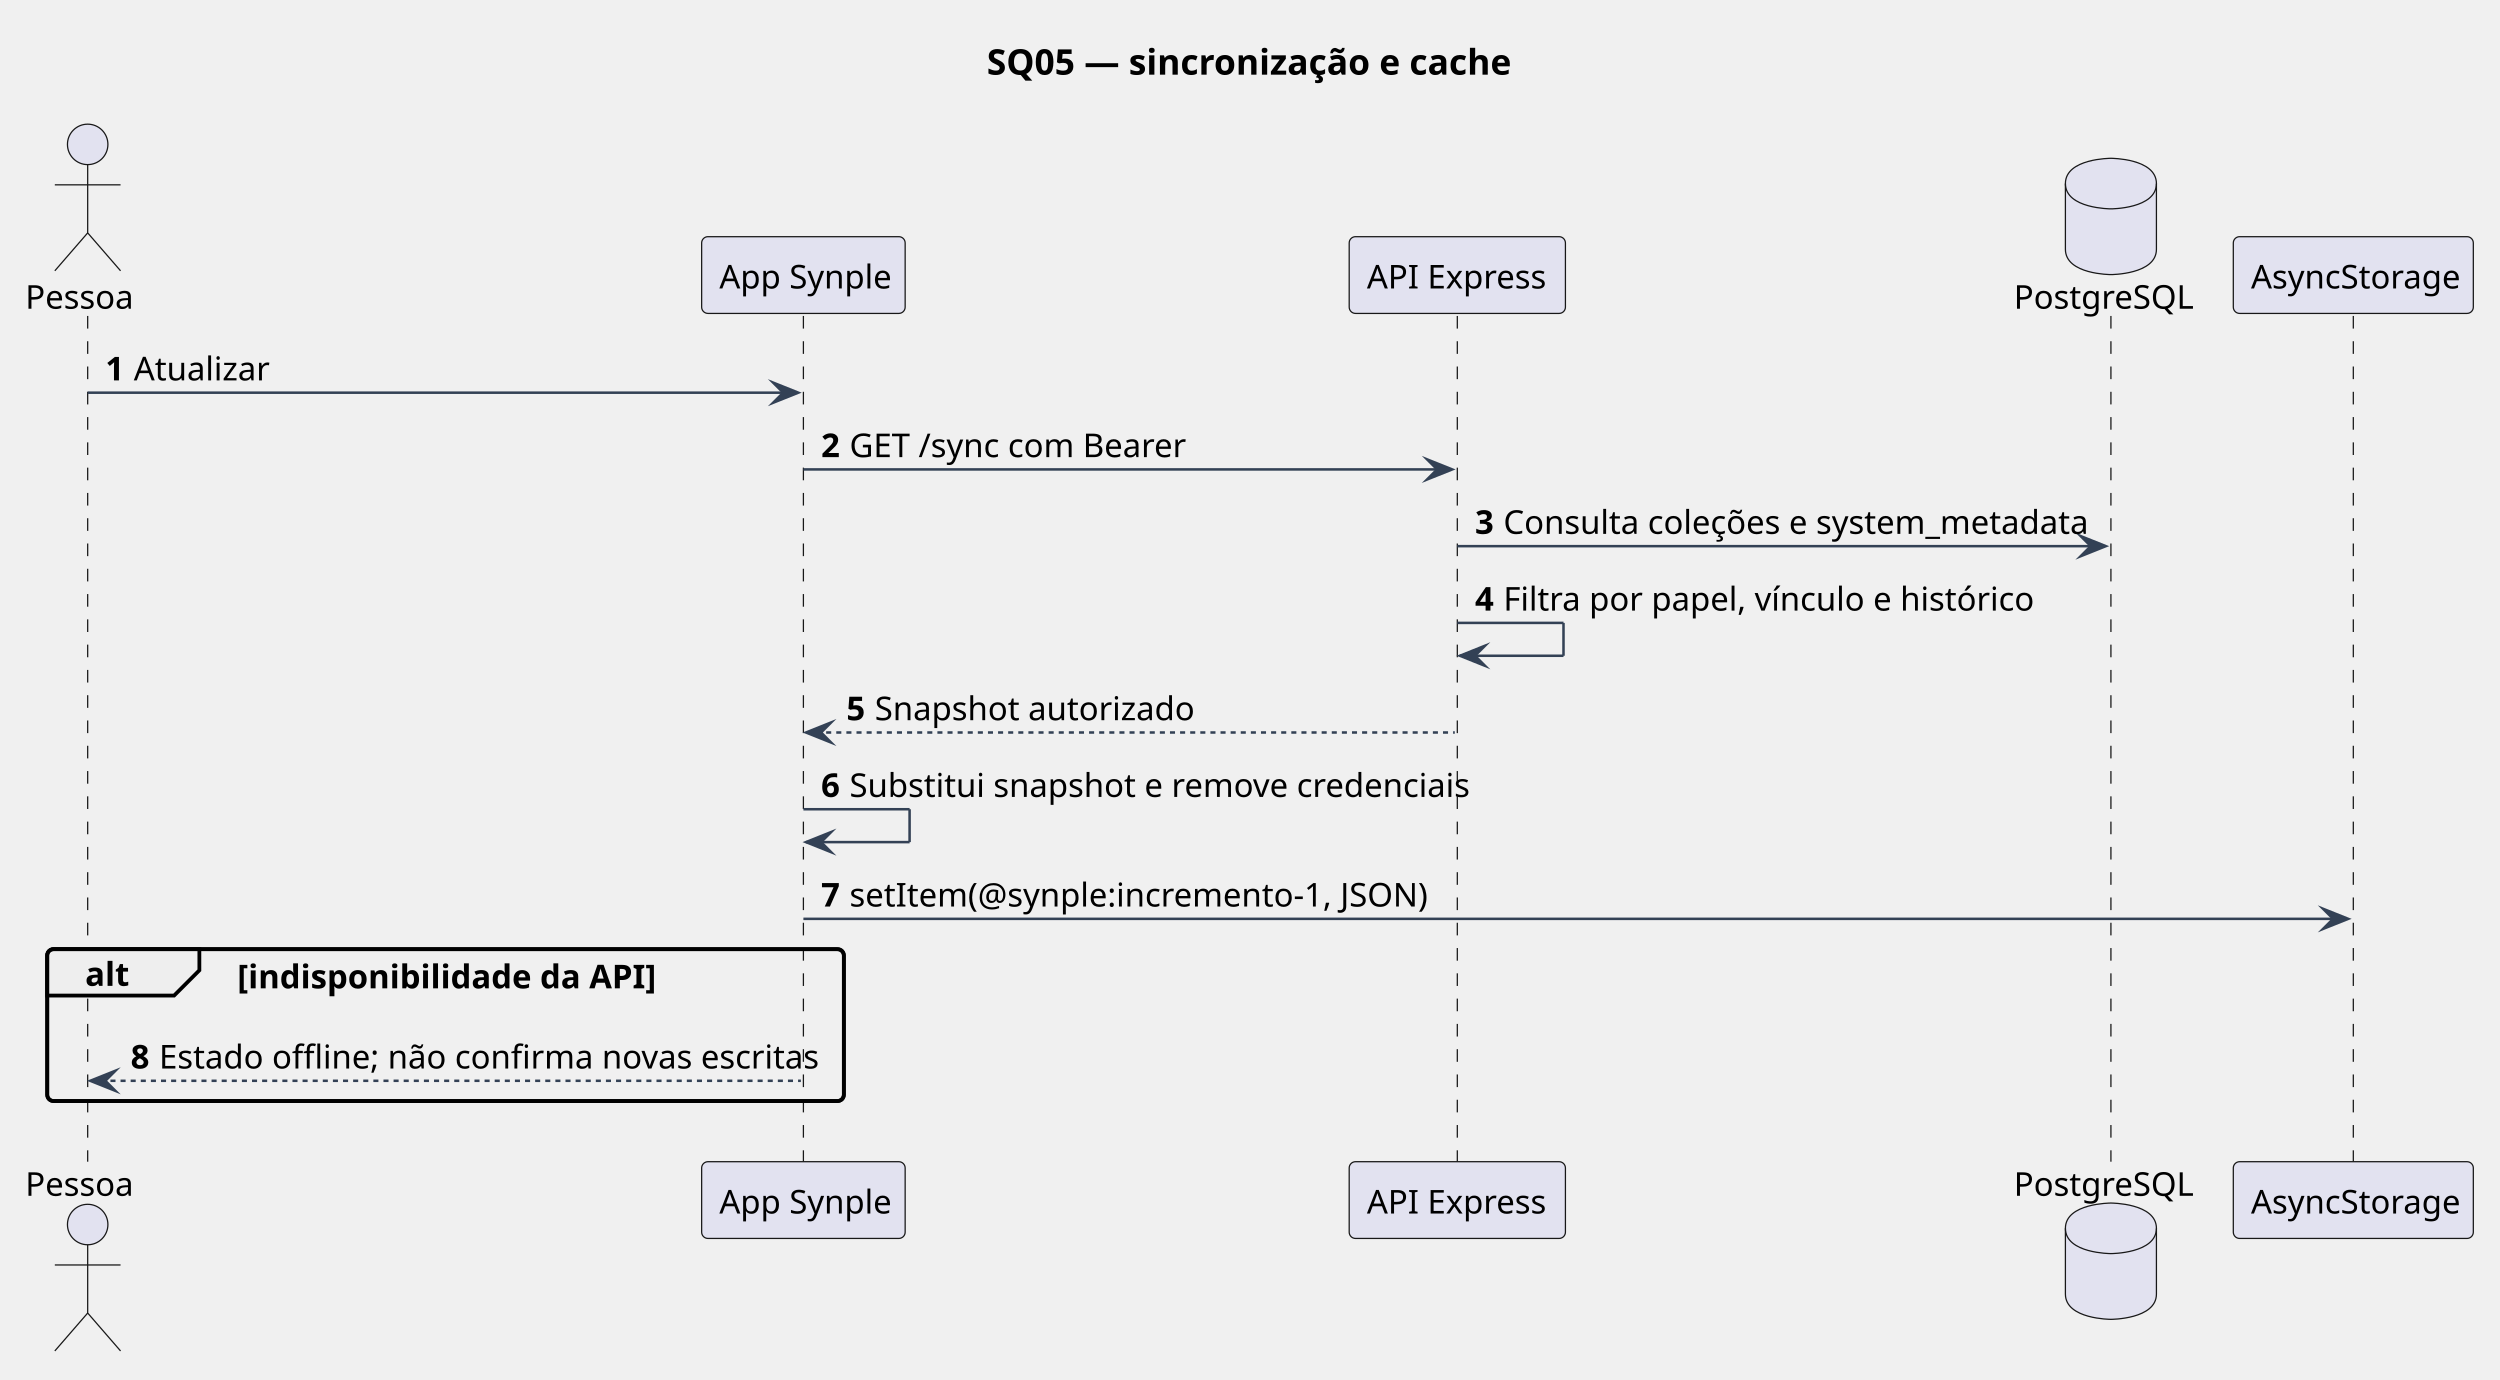
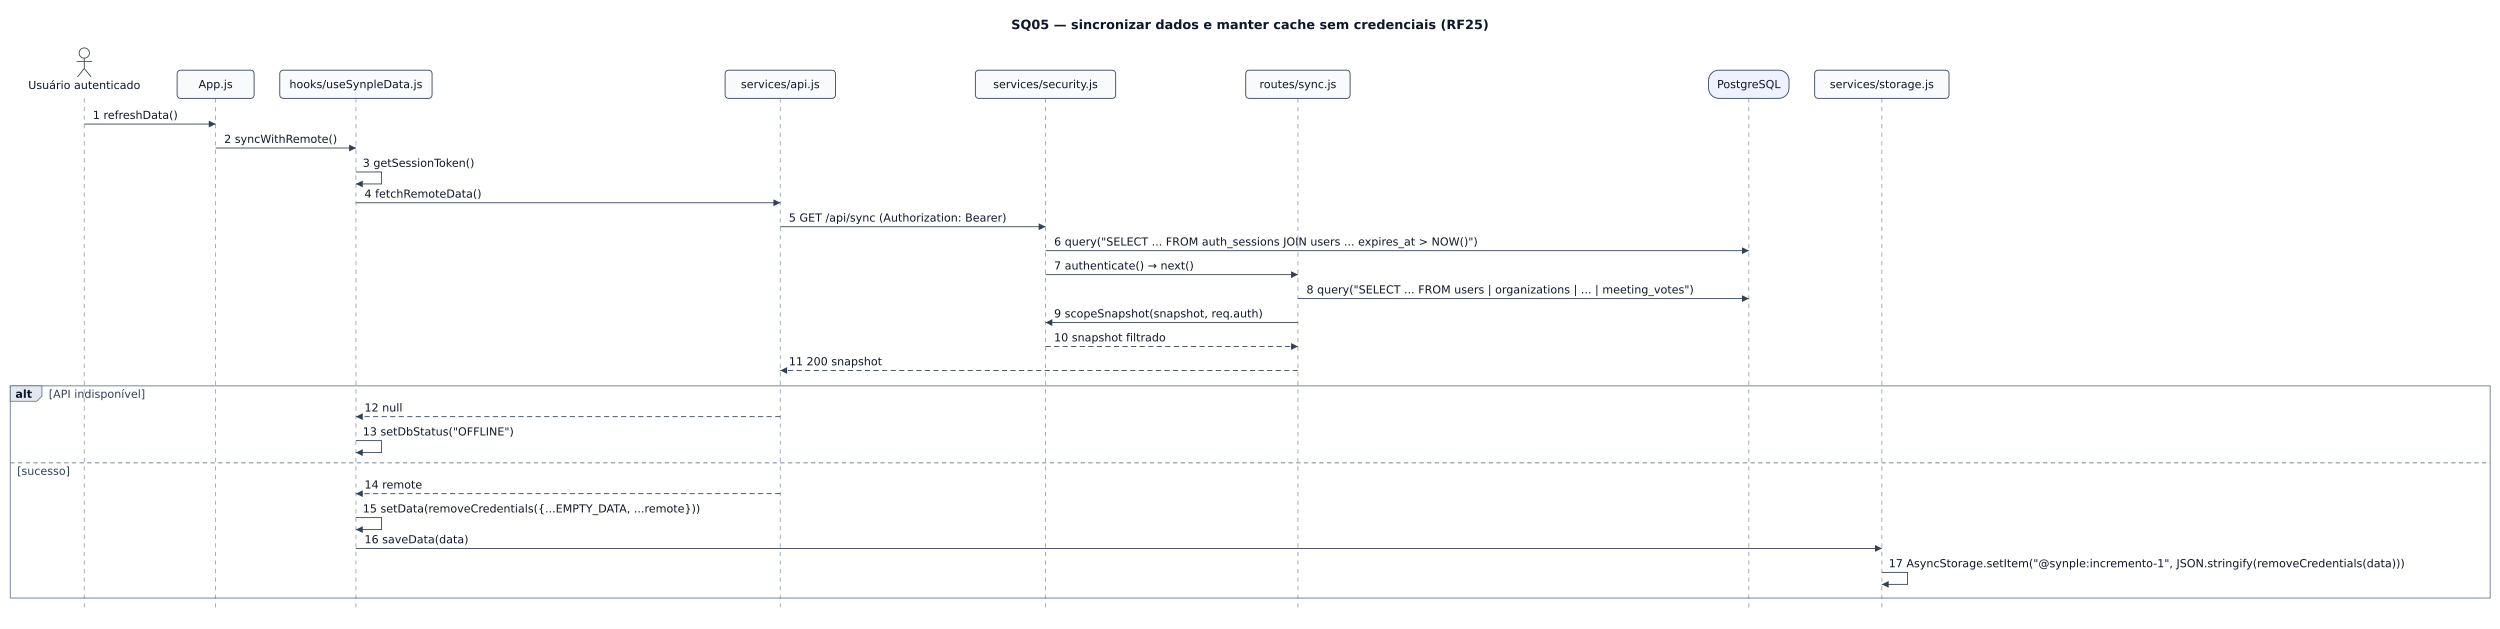
- <svg xmlns="http://www.w3.org/2000/svg" version="1.1" data-diagram-type="SEQUENCE" style="width:1339px;height:739px;background:#FFFFFF;" width="1339.271px" height="739.375px" viewBox="0 0 1339 739" zoomAndPan="magnify" preserveAspectRatio="none" contentStyleType="text/css">
-   <defs />
-   <g font-family="sans-serif" lengthAdjust="spacing">
-     <g class="title" data-source-line="11">
-       <text x="528.535" y="39.993" fill="#000" font-size="18.958" textLength="279.83" font-weight="700">SQ05 — sincronização e cache</text>
-     </g>
-     <rect x="25.296" y="508.384" width="426.672" height="81.324" fill="none" style="stroke:#000;stroke-width:2.031;" rx="3.385" ry="3.385" />
-     <g class="participant-lifeline" data-qualified-name="Pessoa" data-entity-uid="part1" id="part1-lifeline" data-source-line="13">
-       <g>
-         <rect x="42.223" y="169.218" width="10.833" height="452.99" fill="#000" fill-opacity="0" />
-         <line x1="46.963" y1="169.218" x2="46.963" y2="622.208" style="stroke:#181818;stroke-width:0.677;stroke-dasharray:6.771,6.771;" />
-       </g>
-     </g>
-     <g class="participant-lifeline" data-qualified-name="App" data-entity-uid="part2" id="part2-lifeline" data-source-line="14">
-       <g>
-         <rect x="425.562" y="169.218" width="10.833" height="452.99" fill="#000" fill-opacity="0" />
-         <line x1="430.301" y1="169.218" x2="430.301" y2="622.208" style="stroke:#181818;stroke-width:0.677;stroke-dasharray:6.771,6.771;" />
-       </g>
-     </g>
-     <g class="participant-lifeline" data-qualified-name="API" data-entity-uid="part3" id="part3-lifeline" data-source-line="15">
-       <g>
-         <rect x="775.794" y="169.218" width="10.833" height="452.99" fill="#000" fill-opacity="0" />
-         <line x1="780.534" y1="169.218" x2="780.534" y2="622.208" style="stroke:#181818;stroke-width:0.677;stroke-dasharray:6.771,6.771;" />
-       </g>
-     </g>
-     <g class="participant-lifeline" data-qualified-name="DB" data-entity-uid="part4" id="part4-lifeline" data-source-line="16">
-       <g>
-         <rect x="1125.867" y="169.218" width="10.833" height="452.99" fill="#000" fill-opacity="0" />
-         <line x1="1130.607" y1="169.218" x2="1130.607" y2="622.208" style="stroke:#181818;stroke-width:0.677;stroke-dasharray:6.771,6.771;" />
-       </g>
-     </g>
-     <g class="participant-lifeline" data-qualified-name="AsyncStorage" data-entity-uid="part5" id="part5-lifeline" data-source-line="17">
-       <g>
-         <rect x="1255.696" y="169.218" width="10.833" height="452.99" fill="#000" fill-opacity="0" />
-         <line x1="1260.435" y1="169.218" x2="1260.435" y2="622.208" style="stroke:#181818;stroke-width:0.677;stroke-dasharray:6.771,6.771;" />
-       </g>
-     </g>
-     <g class="participant participant-head" data-qualified-name="Pessoa" data-entity-uid="part1" id="part1-head" data-source-line="13">
-       <text x="13.542" y="165.35" fill="#000" font-size="17.604" textLength="58.718">Pessoa</text>
-       <ellipse cx="46.963" cy="77.336" rx="10.833" ry="10.833" fill="#E2E2F0" style="stroke:#181818;stroke-width:0.677;" />
-       <path d="M46.963,88.169 L46.963,124.731 M29.359,99.002 L64.567,99.002 M46.963,124.731 L29.359,145.044 M46.963,124.731 L64.567,145.044" style="stroke:#181818;stroke-width:0.677;" fill="none" />
-     </g>
-     <g class="participant participant-head" data-qualified-name="App" data-entity-uid="part2" id="part2-head" data-source-line="14">
-       <rect x="375.802" y="126.763" width="108.999" height="41.101" fill="#E2E2F0" style="stroke:#181818;stroke-width:0.677;" rx="3.385" ry="3.385" />
-       <text x="385.281" y="154.516" fill="#000" font-size="17.604" textLength="90.041">App Synple</text>
-     </g>
-     <g class="participant participant-head" data-qualified-name="API" data-entity-uid="part3" id="part3-head" data-source-line="15">
-       <rect x="722.626" y="126.763" width="115.816" height="41.101" fill="#E2E2F0" style="stroke:#181818;stroke-width:0.677;" rx="3.385" ry="3.385" />
-       <text x="732.105" y="154.516" fill="#000" font-size="17.604" textLength="96.857">API Express</text>
-     </g>
-     <g class="participant participant-head" data-qualified-name="DB" data-entity-uid="part4" id="part4-head" data-source-line="16">
-       <text x="1078.597" y="165.35" fill="#000" font-size="17.604" textLength="95.895">PostgreSQL</text>
-       <path d="M1106.232,98.325 C1106.232,84.784 1130.607,84.784 1130.607,84.784 C1130.607,84.784 1154.982,84.784 1154.982,98.325 L1154.982,133.534 C1154.982,147.075 1130.607,147.075 1130.607,147.075 C1130.607,147.075 1106.232,147.075 1106.232,133.534 L1106.232,98.325" style="stroke:#181818;stroke-width:0.677;" fill="#E2E2F0" />
-       <path d="M1106.232,98.325 C1106.232,111.867 1130.607,111.867 1130.607,111.867 C1130.607,111.867 1154.982,111.867 1154.982,98.325" style="stroke:#181818;stroke-width:0.677;" fill="none" />
-     </g>
-     <g class="participant participant-head" data-qualified-name="AsyncStorage" data-entity-uid="part5" id="part5-head" data-source-line="17">
-       <rect x="1196.158" y="126.763" width="128.555" height="41.101" fill="#E2E2F0" style="stroke:#181818;stroke-width:0.677;" rx="3.385" ry="3.385" />
-       <text x="1205.637" y="154.516" fill="#000" font-size="17.604" textLength="109.596">AsyncStorage</text>
-     </g>
-     <g class="participant participant-tail" data-qualified-name="Pessoa" data-entity-uid="part1" id="part1-tail" data-source-line="13">
-       <text x="13.542" y="640.482" fill="#000" font-size="17.604" textLength="58.718">Pessoa</text>
-       <ellipse cx="46.963" cy="655.861" rx="10.833" ry="10.833" fill="#E2E2F0" style="stroke:#181818;stroke-width:0.677;" />
-       <path d="M46.963,666.694 L46.963,703.257 M29.359,677.528 L64.567,677.528 M46.963,703.257 L29.359,723.569 M46.963,703.257 L64.567,723.569" style="stroke:#181818;stroke-width:0.677;" fill="none" />
-     </g>
-     <g class="participant participant-tail" data-qualified-name="App" data-entity-uid="part2" id="part2-tail" data-source-line="14">
-       <rect x="375.802" y="622.208" width="108.999" height="41.101" fill="#E2E2F0" style="stroke:#181818;stroke-width:0.677;" rx="3.385" ry="3.385" />
-       <text x="385.281" y="649.962" fill="#000" font-size="17.604" textLength="90.041">App Synple</text>
-     </g>
-     <g class="participant participant-tail" data-qualified-name="API" data-entity-uid="part3" id="part3-tail" data-source-line="15">
-       <rect x="722.626" y="622.208" width="115.816" height="41.101" fill="#E2E2F0" style="stroke:#181818;stroke-width:0.677;" rx="3.385" ry="3.385" />
-       <text x="732.105" y="649.962" fill="#000" font-size="17.604" textLength="96.857">API Express</text>
-     </g>
-     <g class="participant participant-tail" data-qualified-name="DB" data-entity-uid="part4" id="part4-tail" data-source-line="16">
-       <text x="1078.597" y="640.482" fill="#000" font-size="17.604" textLength="95.895">PostgreSQL</text>
-       <path d="M1106.232,657.892 C1106.232,644.351 1130.607,644.351 1130.607,644.351 C1130.607,644.351 1154.982,644.351 1154.982,657.892 L1154.982,693.101 C1154.982,706.642 1130.607,706.642 1130.607,706.642 C1130.607,706.642 1106.232,706.642 1106.232,693.101 L1106.232,657.892" style="stroke:#181818;stroke-width:0.677;" fill="#E2E2F0" />
-       <path d="M1106.232,657.892 C1106.232,671.434 1130.607,671.434 1130.607,671.434 C1130.607,671.434 1154.982,671.434 1154.982,657.892" style="stroke:#181818;stroke-width:0.677;" fill="none" />
-     </g>
-     <g class="participant participant-tail" data-qualified-name="AsyncStorage" data-entity-uid="part5" id="part5-tail" data-source-line="17">
-       <rect x="1196.158" y="622.208" width="128.555" height="41.101" fill="#E2E2F0" style="stroke:#181818;stroke-width:0.677;" rx="3.385" ry="3.385" />
-       <text x="1205.637" y="649.962" fill="#000" font-size="17.604" textLength="109.596">AsyncStorage</text>
-     </g>
-     <g class="message" data-entity-1="part1" data-entity-2="part2" id="msg1" data-source-line="18">
-       <polygon points="414.051,204.902,427.593,210.319,414.051,215.736,419.468,210.319" fill="#334155" style="stroke:#334155;stroke-width:1.354;stroke-linejoin:miter;stroke-miterlimit:10;" />
-       <line x1="46.963" y1="210.319" x2="422.176" y2="210.319" style="stroke:#334155;stroke-width:1.354;" />
-       <text x="56.442" y="203.743" fill="#000" font-size="17.604" font-weight="700">1</text>
-       <text x="71.65" y="203.743" fill="#000" font-size="17.604" textLength="68.491">Atualizar</text>
-     </g>
-     <g class="message" data-entity-1="part2" data-entity-2="part3" id="msg2" data-source-line="19">
-       <polygon points="764.284,246.003,777.826,251.42,764.284,256.837,769.701,251.42" fill="#334155" style="stroke:#334155;stroke-width:1.354;stroke-linejoin:miter;stroke-miterlimit:10;" />
-       <line x1="430.301" y1="251.42" x2="772.409" y2="251.42" style="stroke:#334155;stroke-width:1.354;" />
-       <text x="439.781" y="244.844" fill="#000" font-size="17.604" font-weight="700">2</text>
-       <text x="454.988" y="244.844" fill="#000" font-size="17.604" textLength="178.044">GET /sync com Bearer</text>
-     </g>
-     <g class="message" data-entity-1="part3" data-entity-2="part4" id="msg3" data-source-line="20">
-       <polygon points="1114.357,287.104,1127.898,292.521,1114.357,297.938,1119.773,292.521" fill="#334155" style="stroke:#334155;stroke-width:1.354;stroke-linejoin:miter;stroke-miterlimit:10;" />
-       <line x1="780.534" y1="292.521" x2="1122.482" y2="292.521" style="stroke:#334155;stroke-width:1.354;" />
-       <text x="790.013" y="285.945" fill="#000" font-size="17.604" font-weight="700">3</text>
-       <text x="805.22" y="285.945" fill="#000" font-size="17.604" textLength="302.365">Consulta coleções e system_metadata</text>
-     </g>
-     <g class="message" data-entity-1="part3" data-entity-2="part3" id="msg4" data-source-line="21">
-       <line x1="780.534" y1="333.622" x2="837.409" y2="333.622" style="stroke:#334155;stroke-width:1.354;" />
-       <line x1="837.409" y1="333.622" x2="837.409" y2="351.226" style="stroke:#334155;stroke-width:1.354;" />
-       <line x1="781.888" y1="351.226" x2="837.409" y2="351.226" style="stroke:#334155;stroke-width:1.354;" />
-       <polygon points="795.43,345.81,781.888,351.226,795.43,356.643,790.013,351.226" fill="#334155" style="stroke:#334155;stroke-width:1.354;stroke-linejoin:miter;stroke-miterlimit:10;" />
-       <text x="790.013" y="327.046" fill="#000" font-size="17.604" font-weight="700">4</text>
-       <text x="805.22" y="327.046" fill="#000" font-size="17.604" textLength="268.103">Filtra por papel, vínculo e histórico</text>
-     </g>
-     <g class="message" data-entity-1="part3" data-entity-2="part2" id="msg5" data-source-line="22">
-       <polygon points="445.197,386.911,431.656,392.327,445.197,397.744,439.781,392.327" fill="#334155" style="stroke:#334155;stroke-width:1.354;stroke-linejoin:miter;stroke-miterlimit:10;" />
-       <line x1="437.072" y1="392.327" x2="779.18" y2="392.327" style="stroke:#334155;stroke-width:1.354;stroke-dasharray:2.708,2.708;" />
-       <text x="453.322" y="385.751" fill="#000" font-size="17.604" font-weight="700">5</text>
-       <text x="468.529" y="385.751" fill="#000" font-size="17.604" textLength="161.489">Snapshot autorizado</text>
-     </g>
-     <g class="message" data-entity-1="part2" data-entity-2="part2" id="msg6" data-source-line="23">
-       <line x1="430.301" y1="433.429" x2="487.176" y2="433.429" style="stroke:#334155;stroke-width:1.354;" />
-       <line x1="487.176" y1="433.429" x2="487.176" y2="451.033" style="stroke:#334155;stroke-width:1.354;" />
-       <line x1="431.656" y1="451.033" x2="487.176" y2="451.033" style="stroke:#334155;stroke-width:1.354;" />
-       <polygon points="445.197,445.616,431.656,451.033,445.197,456.449,439.781,451.033" fill="#334155" style="stroke:#334155;stroke-width:1.354;stroke-linejoin:miter;stroke-miterlimit:10;" />
-       <text x="439.781" y="426.852" fill="#000" font-size="17.604" font-weight="700">6</text>
-       <text x="454.988" y="426.852" fill="#000" font-size="17.604" textLength="316.067">Substitui snapshot e remove credenciais</text>
-     </g>
-     <g class="message" data-entity-1="part2" data-entity-2="part5" id="msg7" data-source-line="24">
-       <polygon points="1244.185,486.717,1257.727,492.134,1244.185,497.55,1249.602,492.134" fill="#334155" style="stroke:#334155;stroke-width:1.354;stroke-linejoin:miter;stroke-miterlimit:10;" />
-       <line x1="430.301" y1="492.134" x2="1252.31" y2="492.134" style="stroke:#334155;stroke-width:1.354;" />
-       <text x="439.781" y="485.557" fill="#000" font-size="17.604" font-weight="700">7</text>
-       <text x="454.988" y="485.557" fill="#000" font-size="17.604" textLength="302.563">setItem(@synple:incremento-1, JSON)</text>
-     </g>
-     <path d="M28.682,508.384 L106.778,508.384 L106.778,519.693 L93.236,533.235 L25.296,533.235 L25.296,511.769 A3.385,3.385 0 0 1 28.682,508.384" style="stroke:#000;stroke-width:2.031;" fill="#EEE" />
-     <rect x="25.296" y="508.384" width="426.672" height="81.324" fill="none" style="stroke:#000;stroke-width:2.031;" rx="3.385" ry="3.385" />
-     <text x="45.609" y="528.013" fill="#000" font-size="17.604" textLength="20.544" font-weight="700">alt</text>
-     <text x="127.09" y="529.367" fill="#000" font-size="17.604" textLength="216.141" font-weight="700">[indisponibilidade da API]</text>
-     <g class="message" data-entity-1="part2" data-entity-2="part1" id="msg8" data-source-line="26">
-       <polygon points="61.859,573.458,48.317,578.875,61.859,584.291,56.442,578.875" fill="#334155" style="stroke:#334155;stroke-width:1.354;stroke-linejoin:miter;stroke-miterlimit:10;" />
-       <line x1="53.734" y1="578.875" x2="428.947" y2="578.875" style="stroke:#334155;stroke-width:1.354;stroke-dasharray:2.708,2.708;" />
-       <text x="69.984" y="572.298" fill="#000" font-size="17.604" font-weight="700">8</text>
-       <text x="85.191" y="572.298" fill="#000" font-size="17.604" textLength="335.631">Estado offline; não confirma novas escritas</text>
-     </g>
-   </g>
+ <svg xmlns="http://www.w3.org/2000/svg" width="2922" height="735" viewBox="0 0 2922 735" font-family="DejaVu Sans, Arial, sans-serif" font-size="13" fill="#0F172A">
+   <defs>
+     <marker id="ah" viewBox="0 0 10 10" refX="10" refY="5" markerWidth="8" markerHeight="8" orient="auto-start-reverse">
+       <path d="M0 0 L10 5 L0 10 z" fill="#334155" />
+     </marker>
+   </defs>
+   <rect width="100%" height="100%" fill="white" />
+   <line x1="2199.5" y1="115" x2="2199.5" y2="715" stroke="#94A3B8" stroke-dasharray="5 5" />
+   <line x1="2044.0" y1="115" x2="2044.0" y2="715" stroke="#94A3B8" stroke-dasharray="5 5" />
+   <line x1="1517.0" y1="115" x2="1517.0" y2="715" stroke="#94A3B8" stroke-dasharray="5 5" />
+   <line x1="1222.0" y1="115" x2="1222.0" y2="715" stroke="#94A3B8" stroke-dasharray="5 5" />
+   <line x1="912.0" y1="115" x2="912.0" y2="715" stroke="#94A3B8" stroke-dasharray="5 5" />
+   <line x1="416.0" y1="115" x2="416.0" y2="715" stroke="#94A3B8" stroke-dasharray="5 5" />
+   <line x1="252.0" y1="115" x2="252.0" y2="715" stroke="#94A3B8" stroke-dasharray="5 5" />
+   <line x1="98.5" y1="115" x2="98.5" y2="715" stroke="#94A3B8" stroke-dasharray="5 5" />
+   <text x="1461" y="34" text-anchor="middle" font-size="15" font-weight="bold">SQ05 — sincronizar dados e manter cache sem credenciais (RF25)</text>
+   <circle cx="98.5" cy="62" r="6" fill="#fff" stroke="#334155" />
+   <path d="M98.5 68 v12 M89.5 72 h18 M98.5 80 l-8 10 M98.5 80 l8 10" stroke="#334155" fill="none" />
+   <text x="98.5" y="104" text-anchor="middle">Usuário autenticado</text>
+   <rect x="207.0" y="82" width="90" height="33" rx="4" fill="#F8FAFC" stroke="#334155" />
+   <text x="252.0" y="103.0" text-anchor="middle">App.js</text>
+   <rect x="327.0" y="82" width="178.0" height="33" rx="4" fill="#F8FAFC" stroke="#334155" />
+   <text x="416.0" y="103.0" text-anchor="middle">hooks/useSynpleData.js</text>
+   <rect x="847.5" y="82" width="129.0" height="33" rx="4" fill="#F8FAFC" stroke="#334155" />
+   <text x="912.0" y="103.0" text-anchor="middle">services/api.js</text>
+   <rect x="1140.0" y="82" width="164.0" height="33" rx="4" fill="#F8FAFC" stroke="#334155" />
+   <text x="1222.0" y="103.0" text-anchor="middle">services/security.js</text>
+   <rect x="1456.0" y="82" width="122.0" height="33" rx="4" fill="#F8FAFC" stroke="#334155" />
+   <text x="1517.0" y="103.0" text-anchor="middle">routes/sync.js</text>
+   <rect x="1997.0" y="82" width="94.0" height="33" rx="12" fill="#EEF2FF" stroke="#334155" />
+   <text x="2044.0" y="103.0" text-anchor="middle">PostgreSQL</text>
+   <rect x="2121.0" y="82" width="157.0" height="33" rx="4" fill="#F8FAFC" stroke="#334155" />
+   <text x="2199.5" y="103.0" text-anchor="middle">services/storage.js</text>
+   <rect x="12" y="451" width="2898.5" height="248" fill="none" stroke="#64748B" />
+   <path d="M12 451 h37.0 v12 l-6 6 h-31.0 z" fill="#E2E8F0" stroke="#64748B" />
+   <text x="18" y="465" font-weight="bold">alt</text>
+   <text x="57.0" y="465" fill="#334155">[API indisponível]</text>
+   <line x1="12" y1="541" x2="2910.5" y2="541" stroke="#64748B" stroke-dasharray="5 4" />
+   <text x="20" y="555" fill="#334155">[sucesso]</text>
+   <text x="108.5" y="139">1  refreshData()</text>
+   <line x1="98.5" y1="145" x2="252.0" y2="145" stroke="#334155" marker-end="url(#ah)" />
+   <text x="262.0" y="167">2  syncWithRemote()</text>
+   <line x1="252.0" y1="173" x2="416.0" y2="173" stroke="#334155" marker-end="url(#ah)" />
+   <text x="424.0" y="195">3  getSessionToken()</text>
+   <path d="M416.0 201 h30 v14 h-30" fill="none" stroke="#334155" marker-end="url(#ah)" />
+   <text x="426.0" y="231">4  fetchRemoteData()</text>
+   <line x1="416.0" y1="237" x2="912.0" y2="237" stroke="#334155" marker-end="url(#ah)" />
+   <text x="922.0" y="259">5  GET /api/sync (Authorization: Bearer)</text>
+   <line x1="912.0" y1="265" x2="1222.0" y2="265" stroke="#334155" marker-end="url(#ah)" />
+   <text x="1232.0" y="287">6  query("SELECT ... FROM auth_sessions JOIN users ... expires_at &gt; NOW()")</text>
+   <line x1="1222.0" y1="293" x2="2044.0" y2="293" stroke="#334155" marker-end="url(#ah)" />
+   <text x="1232.0" y="315">7  authenticate() → next()</text>
+   <line x1="1222.0" y1="321" x2="1517.0" y2="321" stroke="#334155" marker-end="url(#ah)" />
+   <text x="1527.0" y="343">8  query("SELECT ... FROM users | organizations | ... | meeting_votes")</text>
+   <line x1="1517.0" y1="349" x2="2044.0" y2="349" stroke="#334155" marker-end="url(#ah)" />
+   <text x="1232.0" y="371">9  scopeSnapshot(snapshot, req.auth)</text>
+   <line x1="1517.0" y1="377" x2="1222.0" y2="377" stroke="#334155" marker-end="url(#ah)" />
+   <text x="1232.0" y="399">10  snapshot filtrado</text>
+   <line x1="1222.0" y1="405" x2="1517.0" y2="405" stroke="#334155" stroke-dasharray="6 4" marker-end="url(#ah)" />
+   <text x="922.0" y="427">11  200 snapshot</text>
+   <line x1="1517.0" y1="433" x2="912.0" y2="433" stroke="#334155" stroke-dasharray="6 4" marker-end="url(#ah)" />
+   <text x="426.0" y="481">12  null</text>
+   <line x1="912.0" y1="487" x2="416.0" y2="487" stroke="#334155" stroke-dasharray="6 4" marker-end="url(#ah)" />
+   <text x="424.0" y="509">13  setDbStatus("OFFLINE")</text>
+   <path d="M416.0 515 h30 v14 h-30" fill="none" stroke="#334155" marker-end="url(#ah)" />
+   <text x="426.0" y="571">14  remote</text>
+   <line x1="912.0" y1="577" x2="416.0" y2="577" stroke="#334155" stroke-dasharray="6 4" marker-end="url(#ah)" />
+   <text x="424.0" y="599">15  setData(removeCredentials({...EMPTY_DATA, ...remote}))</text>
+   <path d="M416.0 605 h30 v14 h-30" fill="none" stroke="#334155" marker-end="url(#ah)" />
+   <text x="426.0" y="635">16  saveData(data)</text>
+   <line x1="416.0" y1="641" x2="2199.5" y2="641" stroke="#334155" marker-end="url(#ah)" />
+   <text x="2207.5" y="663">17  AsyncStorage.setItem("@synple:incremento-1", JSON.stringify(removeCredentials(data)))</text>
+   <path d="M2199.5 669 h30 v14 h-30" fill="none" stroke="#334155" marker-end="url(#ah)" />
</svg>
